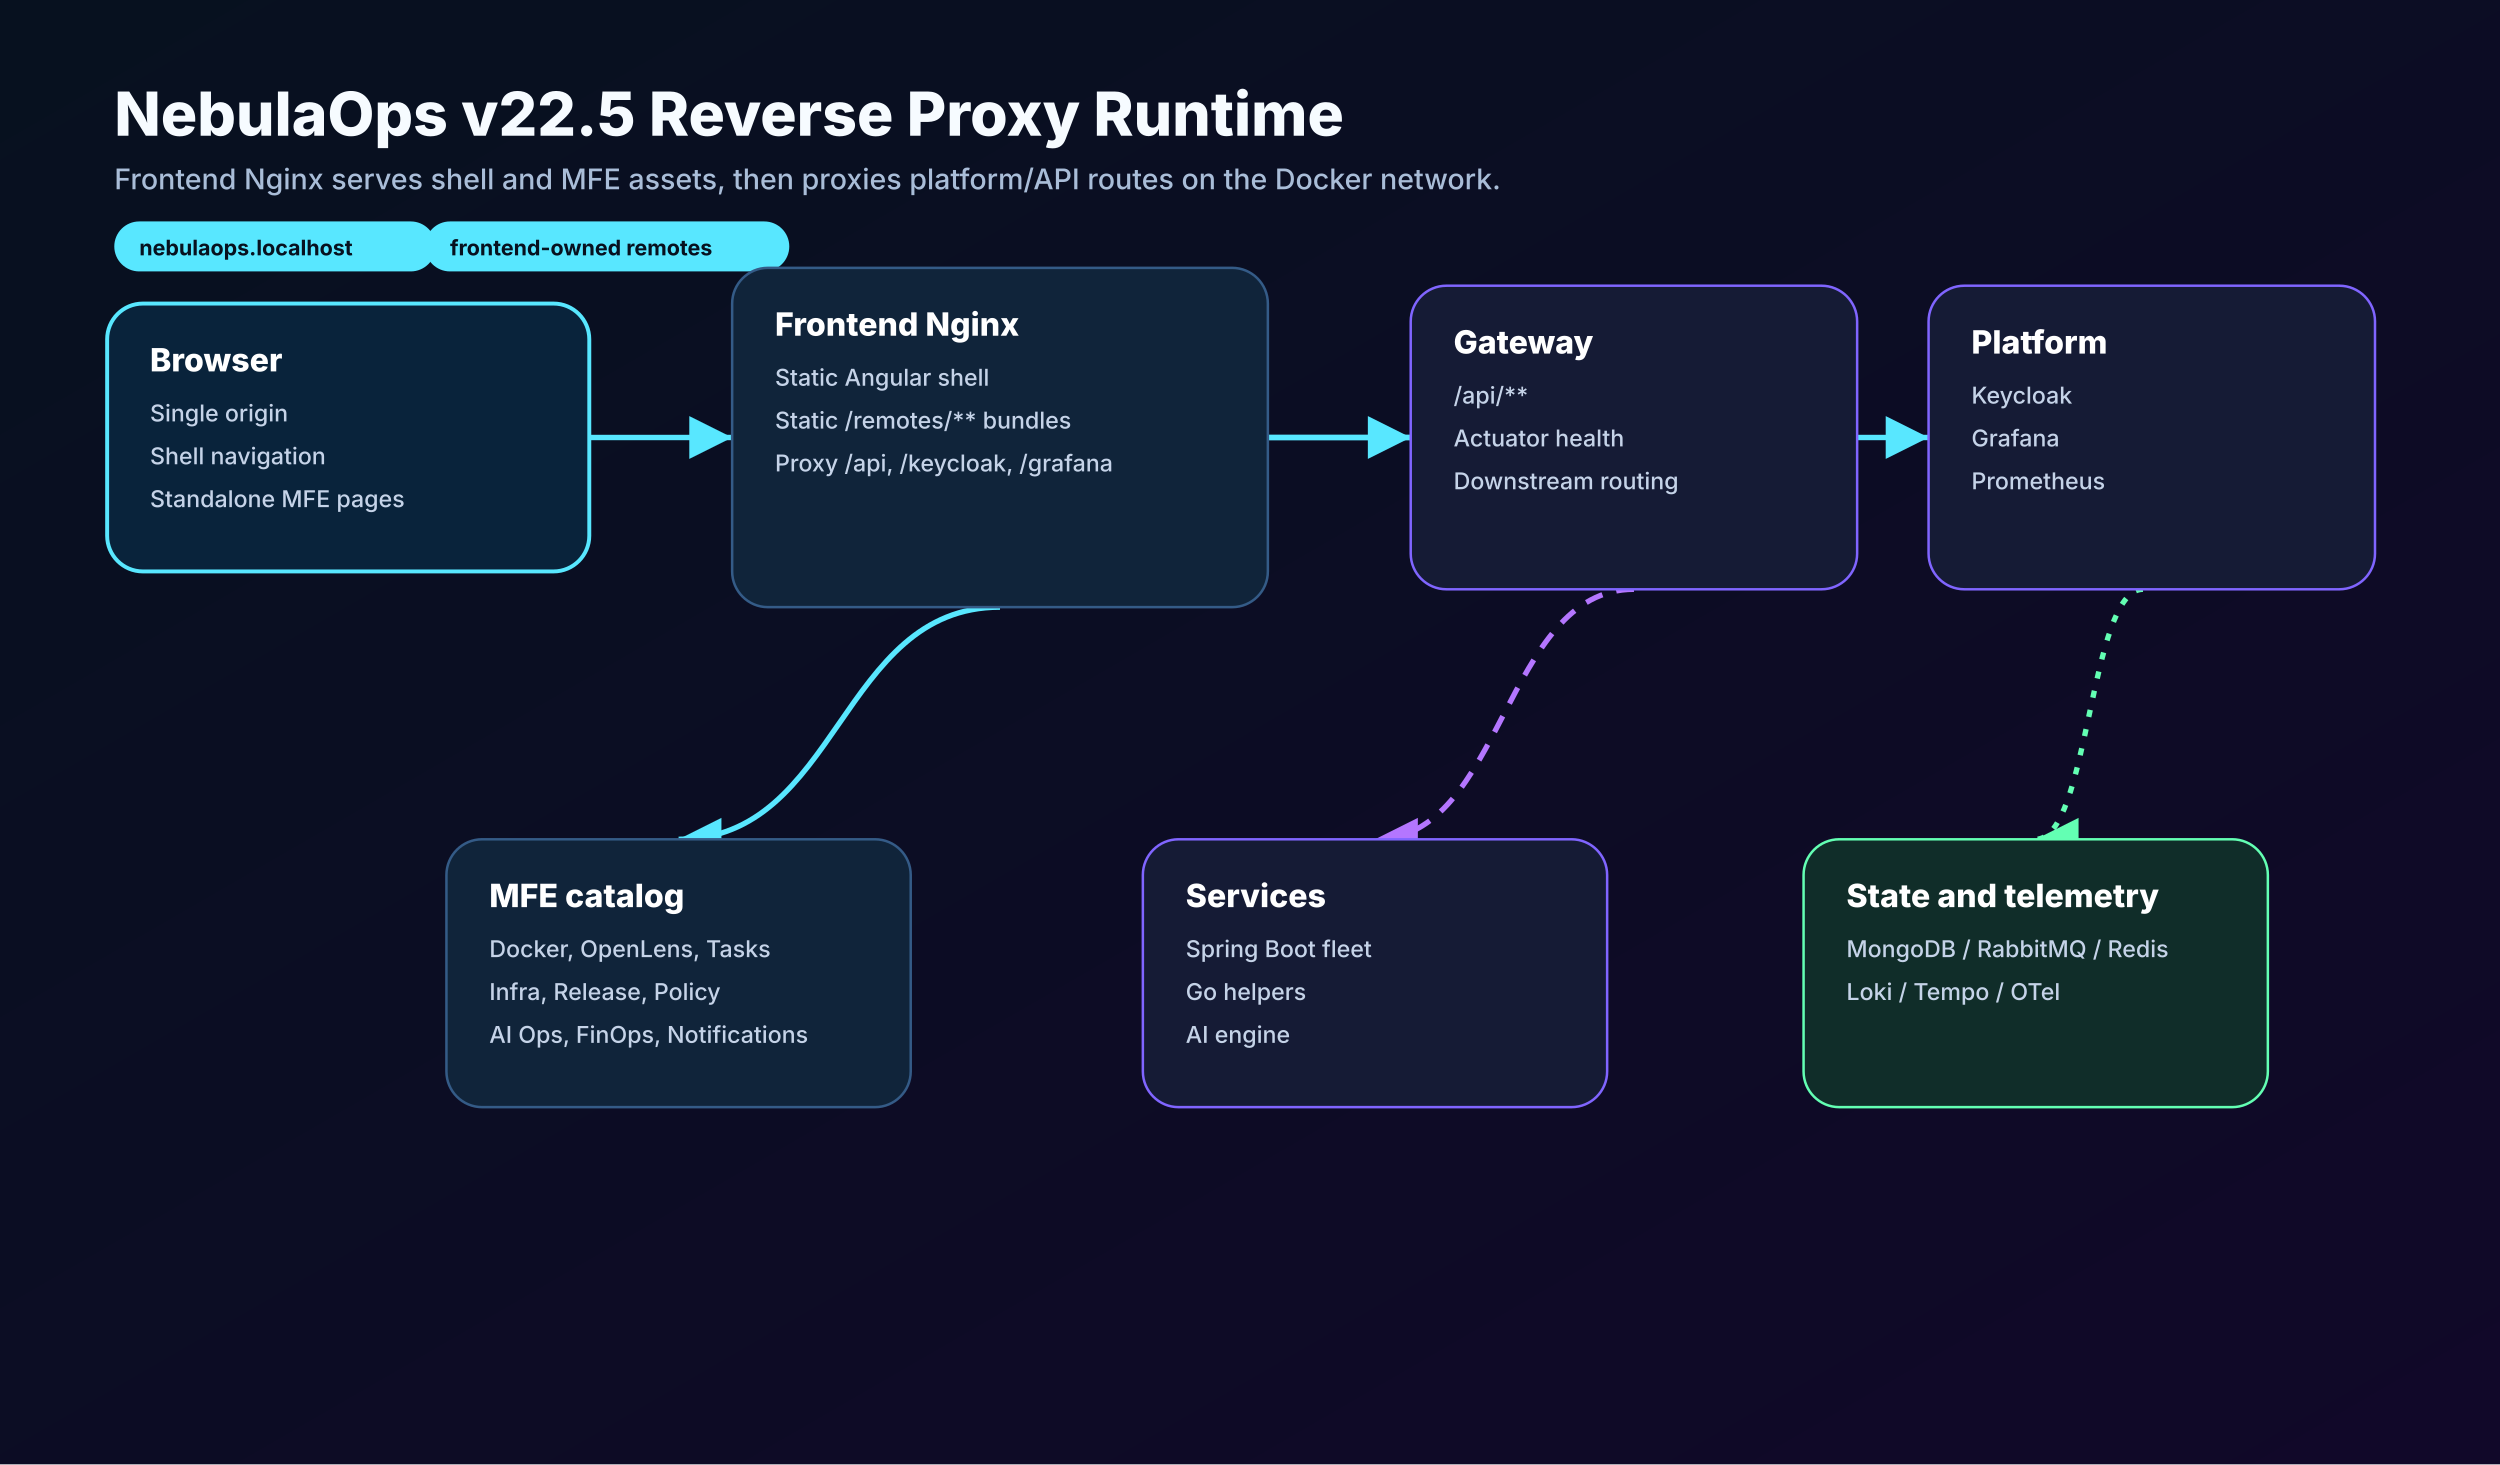
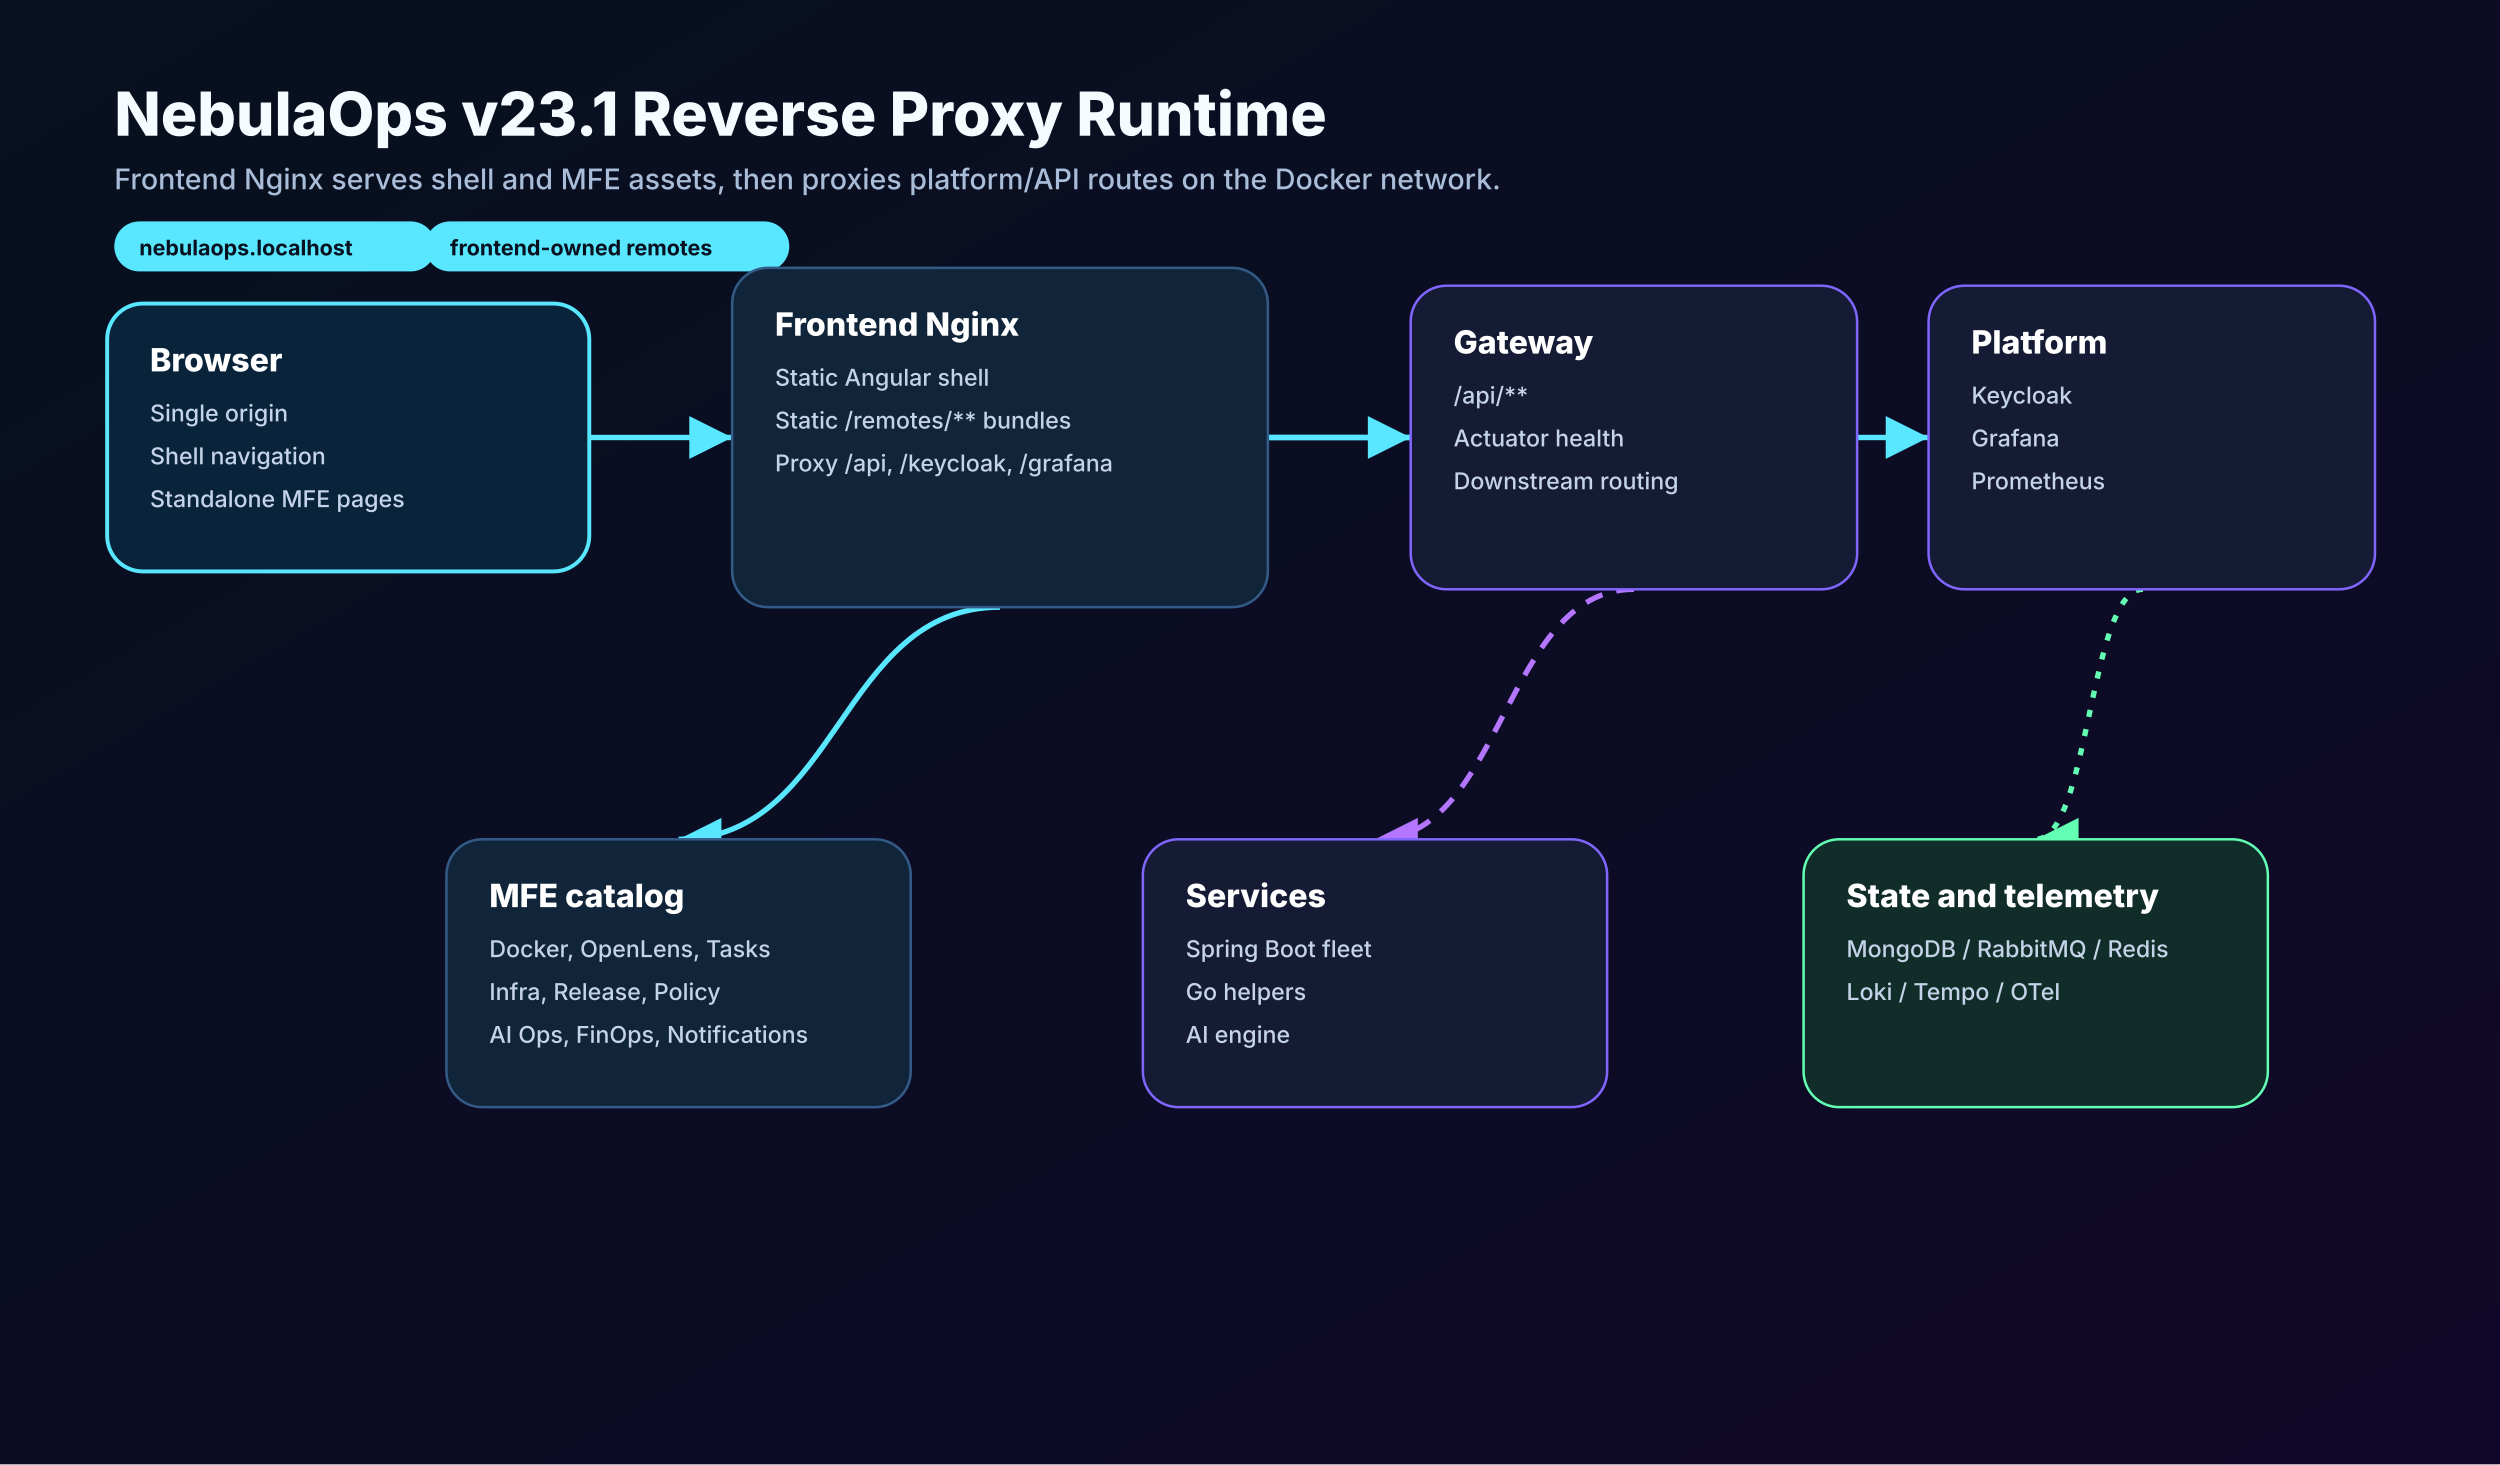
- <svg xmlns="http://www.w3.org/2000/svg" viewBox="0 0 1400 820" role="img" aria-label="NebulaOps v22.5 Reverse Proxy Runtime">
+ <svg xmlns="http://www.w3.org/2000/svg" viewBox="0 0 1400 820" role="img" aria-label="NebulaOps v23.1 Reverse Proxy Runtime">
  <defs>
    <linearGradient id="bg" x1="0" y1="0" x2="1" y2="1">
      <stop offset="0" stop-color="#07111f" />
      <stop offset="1" stop-color="#110829" />
    </linearGradient>
    <marker id="arrow" markerWidth="12" markerHeight="12" refX="10" refY="6" orient="auto">
      <path d="M2,2 L10,6 L2,10 Z" fill="#58e7ff" />
    </marker>
    <marker id="arrow2" markerWidth="12" markerHeight="12" refX="10" refY="6" orient="auto">
      <path d="M2,2 L10,6 L2,10 Z" fill="#b476ff" />
    </marker>
    <marker id="arrow3" markerWidth="12" markerHeight="12" refX="10" refY="6" orient="auto">
      <path d="M2,2 L10,6 L2,10 Z" fill="#63ffb3" />
    </marker>
    <style>
.title{font:800 34px Inter,Segoe UI,Arial;fill:#f6fbff}.sub{font:500 16px Inter,Segoe UI,Arial;fill:#a9bdd8}.label{font:800 18px Inter,Segoe UI,Arial;fill:#ffffff}.small{font:500 13px Inter,Segoe UI,Arial;fill:#c5d3e8}.chip{font:700 12px Inter,Segoe UI,Arial;fill:#07111f}.panel{fill:#10243a;stroke:#345b87;stroke-width:1.4}.core{fill:#09233b;stroke:#58e7ff;stroke-width:2.2}.soft{fill:#151b35;stroke:#8065ff;stroke-width:1.4}.data{fill:#102d29;stroke:#63ffb3;stroke-width:1.4}.warn{fill:#332315;stroke:#ffba66;stroke-width:1.4}.flow{fill:none;stroke:#58e7ff;stroke-width:3;marker-end:url(#arrow)}.dash{fill:none;stroke:#b476ff;stroke-width:3;stroke-dasharray:10 8;marker-end:url(#arrow2)}.metric{fill:none;stroke:#63ffb3;stroke-width:3;stroke-dasharray:4 7;marker-end:url(#arrow3)}.pulse{animation:pulse 2.8s ease-in-out infinite}@keyframes pulse{0%,100%{opacity:.6}50%{opacity:1}}
</style>
  </defs>
  <rect width="1400" height="820" fill="url(#bg)" />
-   <text x="64" y="76" class="title">NebulaOps v22.5 Reverse Proxy Runtime</text>
+   <text x="64" y="76" class="title">NebulaOps v23.1 Reverse Proxy Runtime</text>
  <text x="64" y="106" class="sub">Frontend Nginx serves shell and MFE assets, then proxies platform/API routes on the Docker network.</text>
  <rect x="64" y="124" width="180" height="28" rx="14" fill="#58e7ff" />
  <text x="78" y="143" class="chip">nebulaops.localhost</text>
  <rect x="238" y="124" width="204" height="28" rx="14" fill="#58e7ff" />
  <text x="252" y="143" class="chip">frontend-owned remotes</text>
  <path d="M330 245 C 370 245, 370 245, 410 245" class="flow" />
  <path d="M710 245 C 750 245, 750 245, 790 245" class="flow" />
  <path d="M710 245 C 895 245, 895 245, 1080 245" class="flow" />
  <path d="M560 340 C 470 340, 470 470, 380 470" class="flow" />
  <path d="M915 330 C 842 330, 842 470, 770 470" class="dash" />
  <path d="M1200 330 C 1170 330, 1170 470, 1140 470" class="metric" />
  <rect x="60" y="170" width="270" height="150" rx="20" class="core" />
  <text x="84" y="208" class="label">Browser</text>
  <text x="84" y="236" class="small">Single origin</text>
  <text x="84" y="260" class="small">Shell navigation</text>
  <text x="84" y="284" class="small">Standalone MFE pages</text>
  <rect x="410" y="150" width="300" height="190" rx="20" class="panel" />
  <text x="434" y="188" class="label">Frontend Nginx</text>
  <text x="434" y="216" class="small">Static Angular shell</text>
  <text x="434" y="240" class="small">Static /remotes/** bundles</text>
  <text x="434" y="264" class="small">Proxy /api, /keycloak, /grafana</text>
  <rect x="790" y="160" width="250" height="170" rx="20" class="soft" />
  <text x="814" y="198" class="label">Gateway</text>
  <text x="814" y="226" class="small">/api/**</text>
  <text x="814" y="250" class="small">Actuator health</text>
  <text x="814" y="274" class="small">Downstream routing</text>
  <rect x="1080" y="160" width="250" height="170" rx="20" class="soft" />
  <text x="1104" y="198" class="label">Platform</text>
  <text x="1104" y="226" class="small">Keycloak</text>
  <text x="1104" y="250" class="small">Grafana</text>
  <text x="1104" y="274" class="small">Prometheus</text>
  <rect x="250" y="470" width="260" height="150" rx="20" class="panel" />
  <text x="274" y="508" class="label">MFE catalog</text>
  <text x="274" y="536" class="small">Docker, OpenLens, Tasks</text>
  <text x="274" y="560" class="small">Infra, Release, Policy</text>
  <text x="274" y="584" class="small">AI Ops, FinOps, Notifications</text>
  <rect x="640" y="470" width="260" height="150" rx="20" class="soft" />
  <text x="664" y="508" class="label">Services</text>
  <text x="664" y="536" class="small">Spring Boot fleet</text>
  <text x="664" y="560" class="small">Go helpers</text>
  <text x="664" y="584" class="small">AI engine</text>
  <rect x="1010" y="470" width="260" height="150" rx="20" class="data" />
  <text x="1034" y="508" class="label">State and telemetry</text>
  <text x="1034" y="536" class="small">MongoDB / RabbitMQ / Redis</text>
  <text x="1034" y="560" class="small">Loki / Tempo / OTel</text>
</svg>
